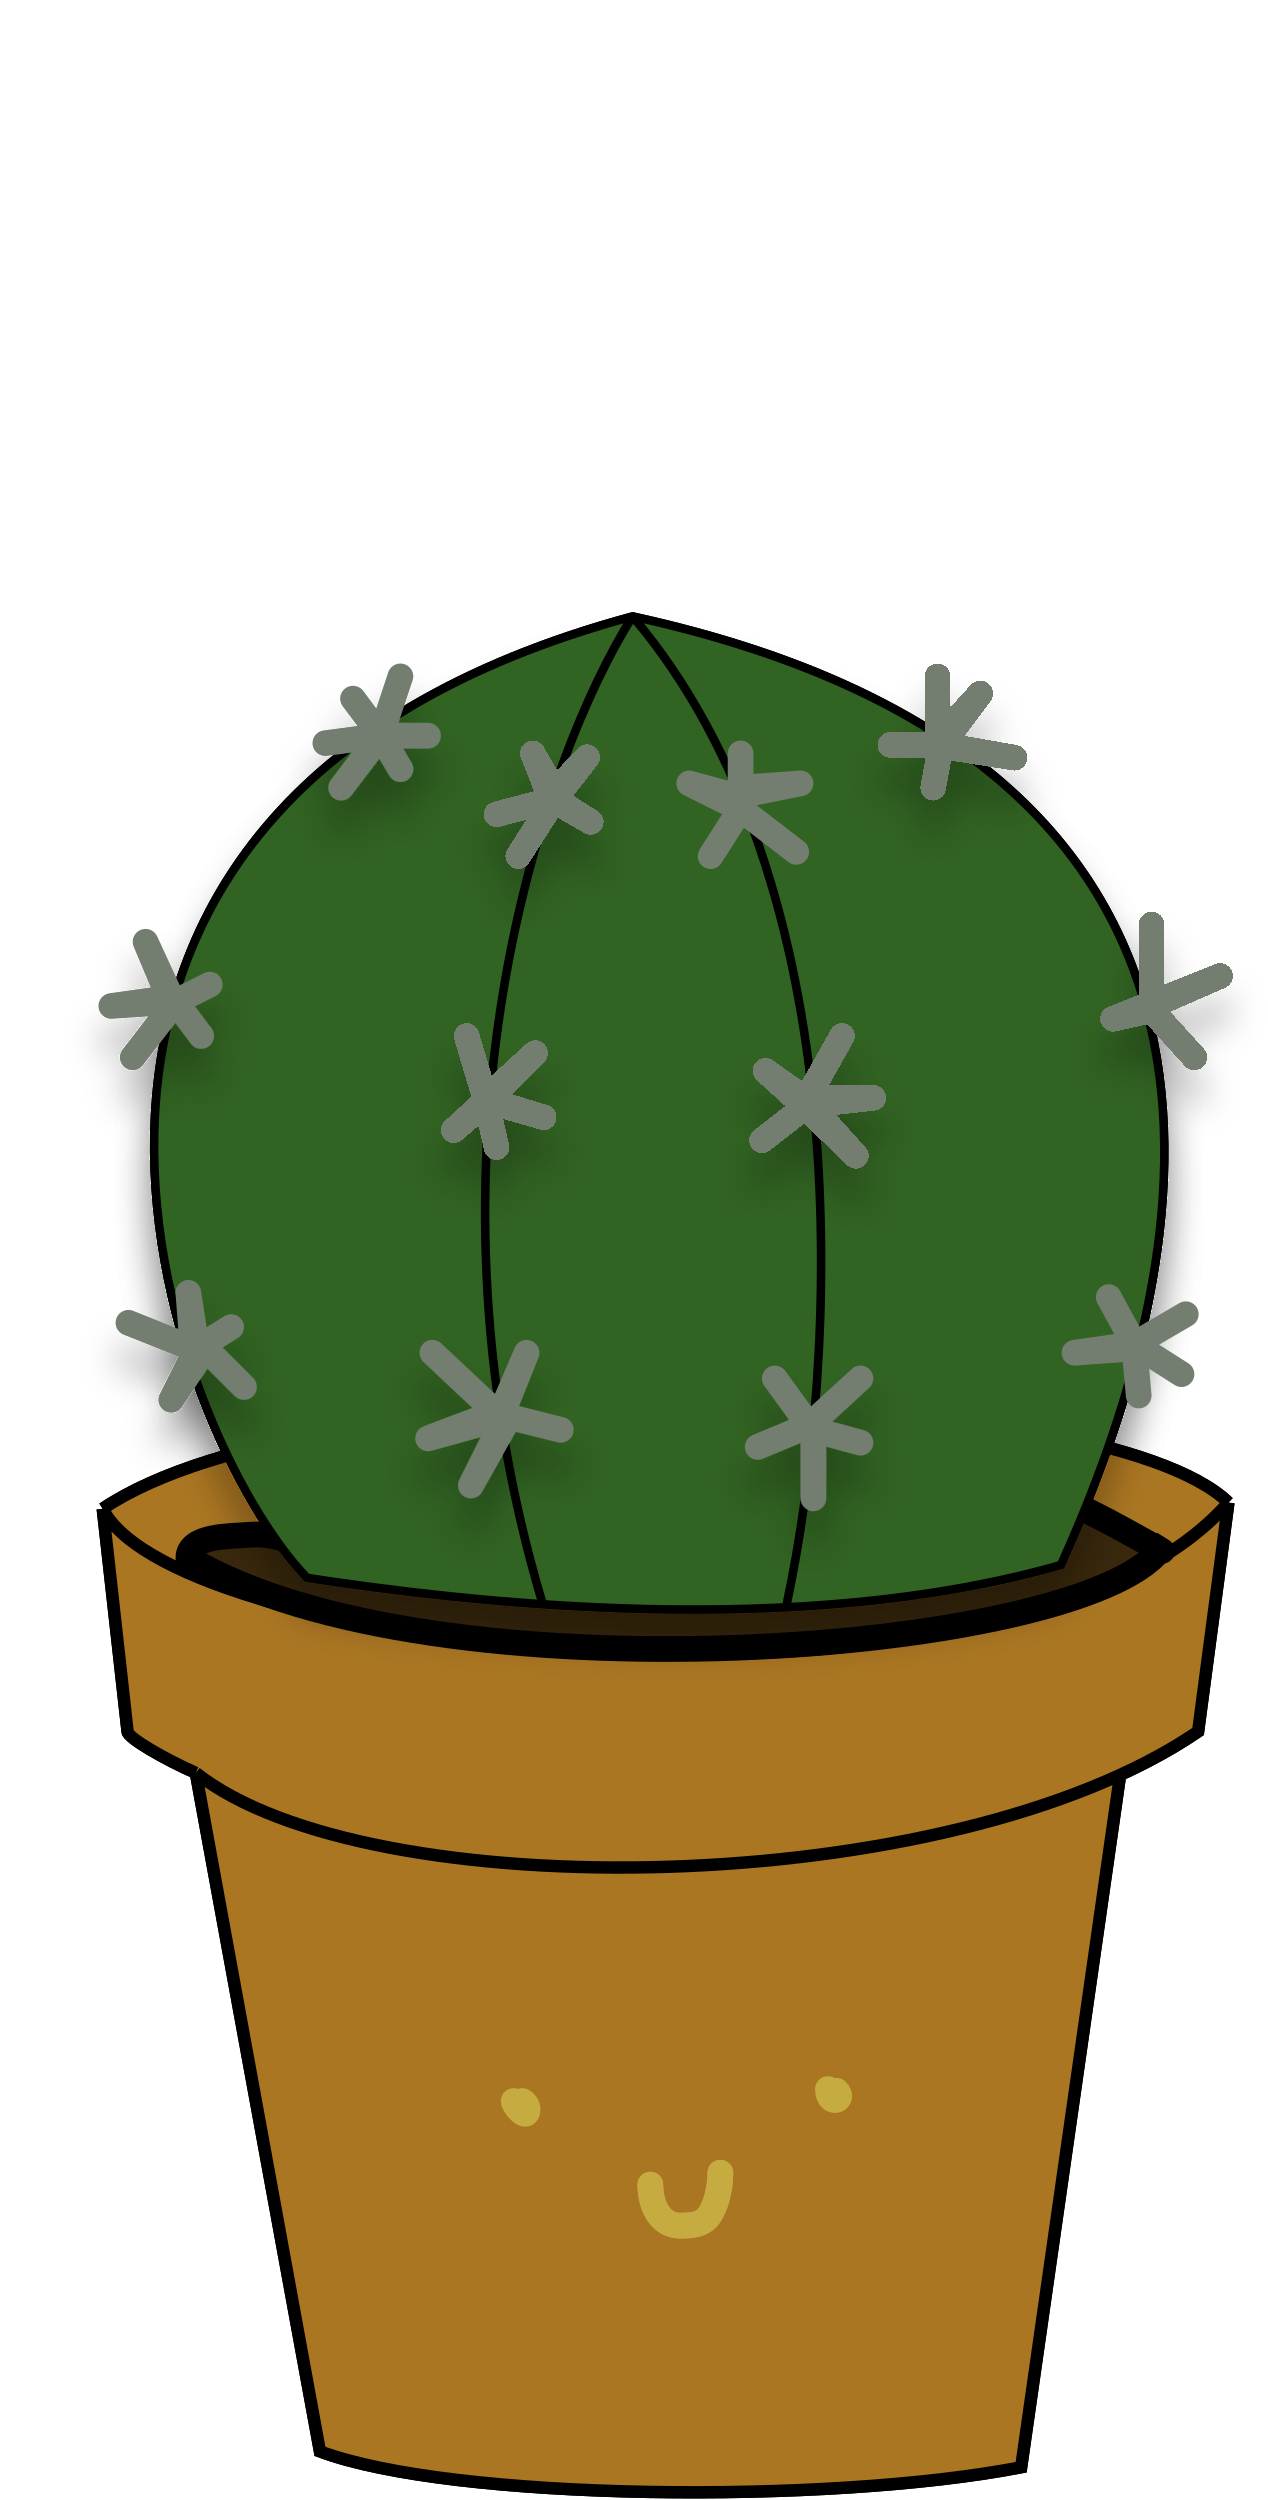
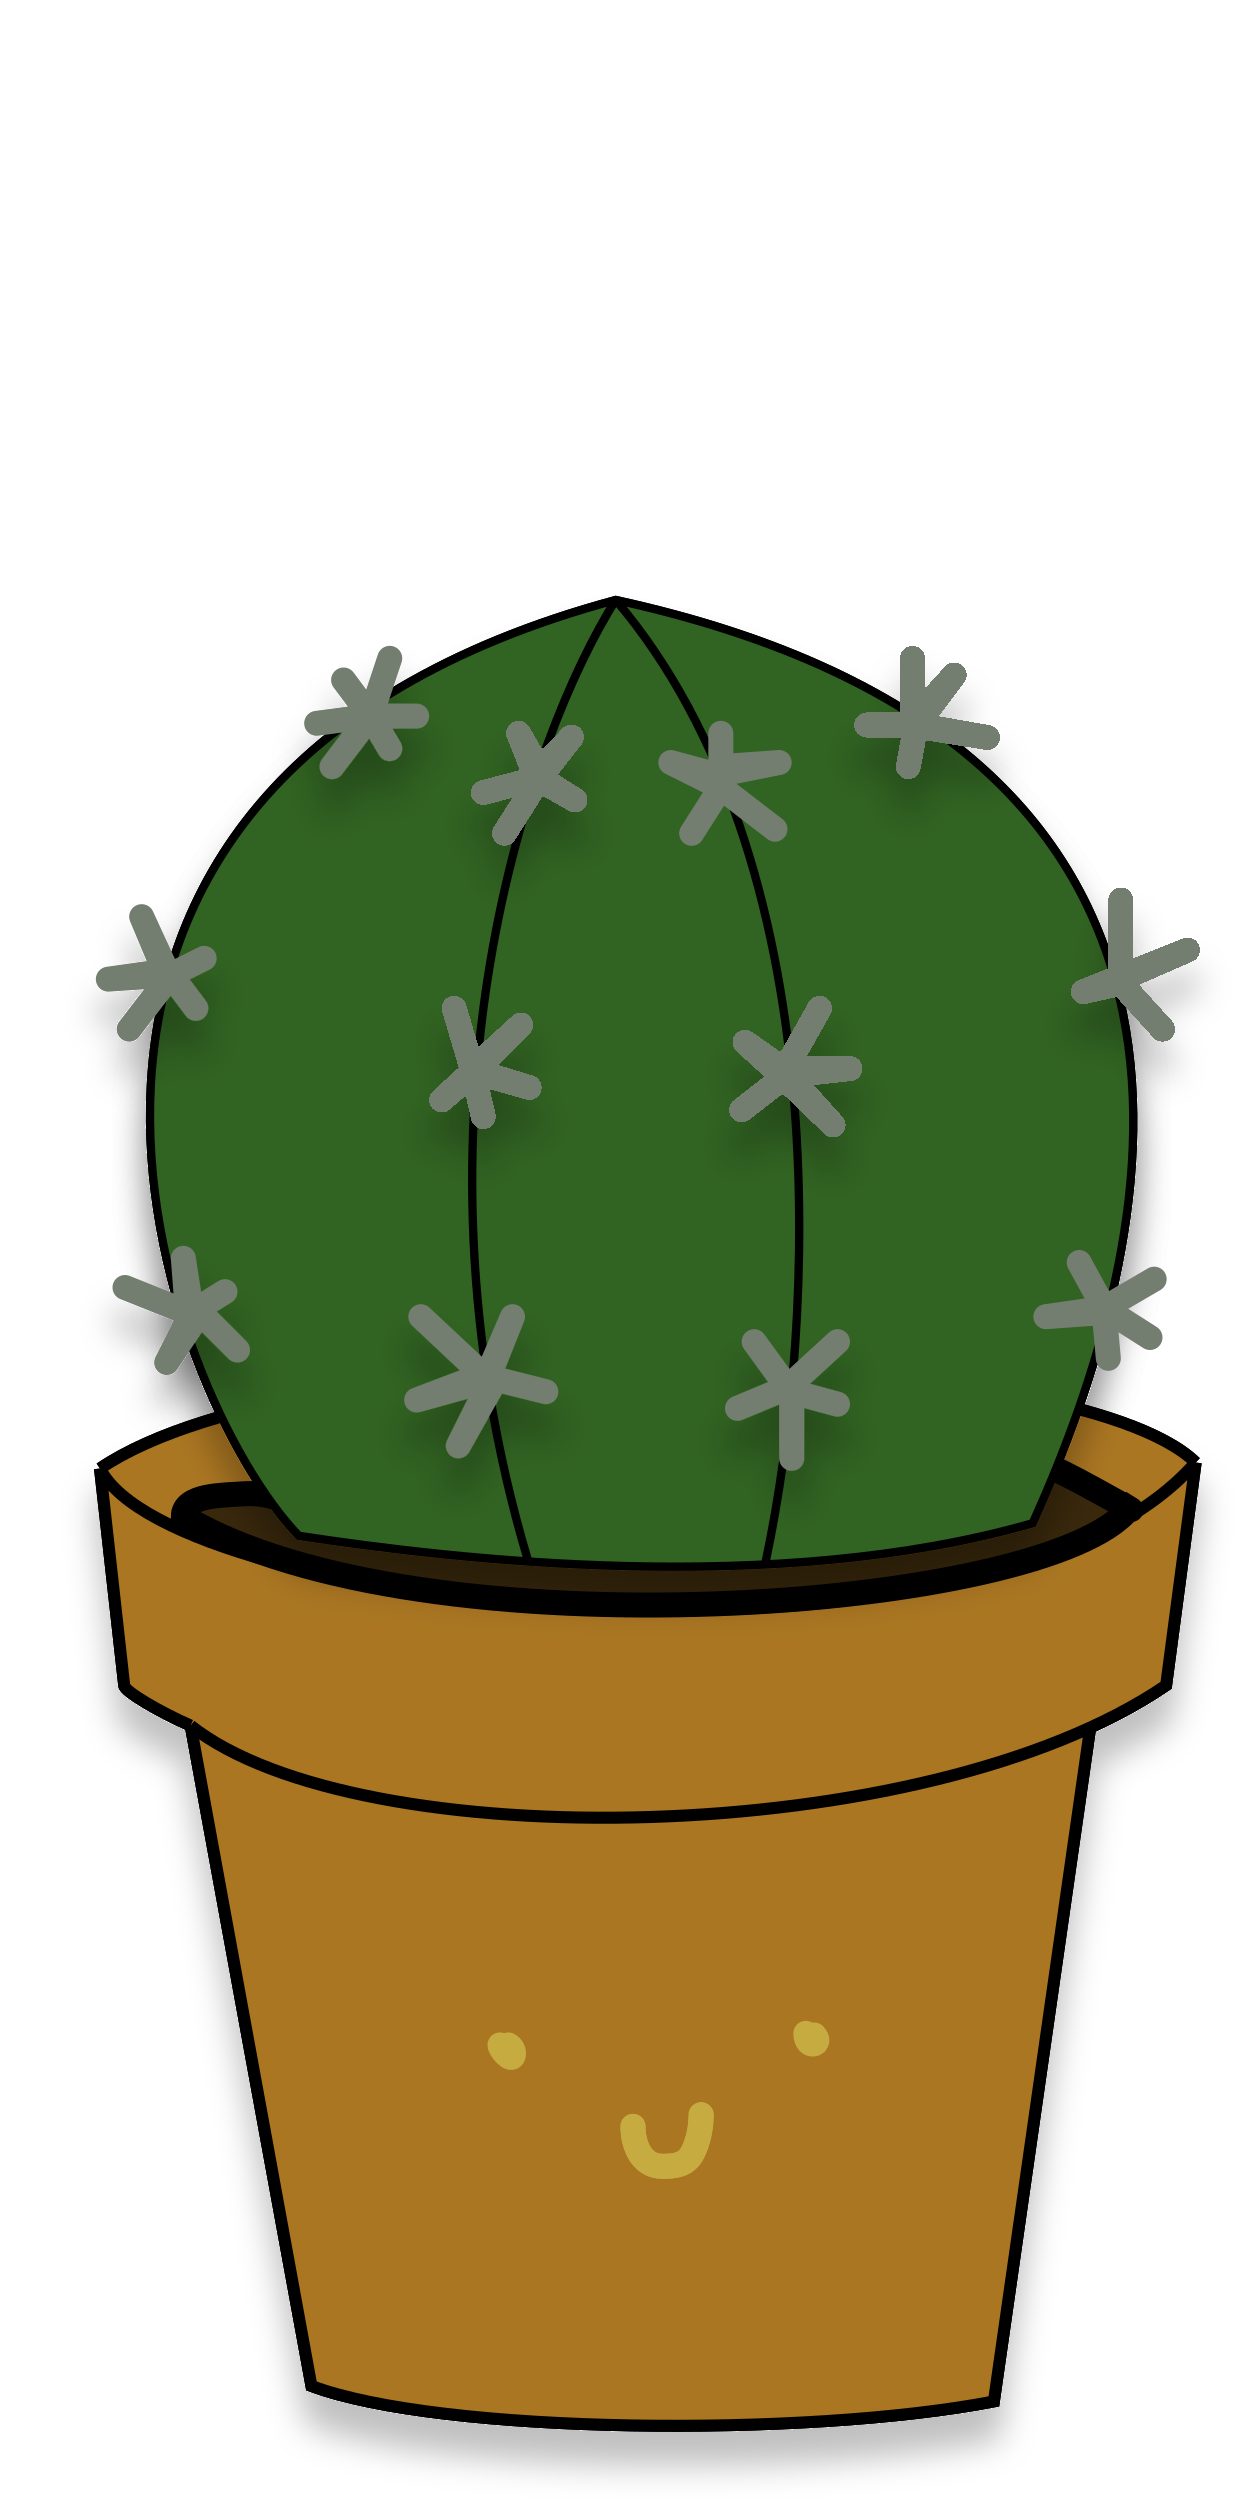
- <svg xmlns="http://www.w3.org/2000/svg" width="148" height="292" viewBox="0 0 148 292" fill="none">
+ <svg xmlns="http://www.w3.org/2000/svg" width="149" height="300" viewBox="0 0 149 300" fill="none">
  <path d="M14.9 202.241L12 176.224C37.496 159 128.496 161 143.479 175.5L139.938 202.241C137.223 204.095 134.164 205.784 130.832 207.309L119.269 288.174C96.8 292.523 52.832 292.118 37.369 286.32L22.869 207.071C19.245 205.486 14.9 202.966 14.9 202.241Z" fill="#AA7622" />
  <path d="M12 176.224L14.9 202.241C14.9 202.966 19.245 205.486 22.869 207.071M12 176.224C20.496 193.5 118.496 204 143.479 175.5M12 176.224C37.496 159 128.496 161 143.479 175.5M22.869 207.071C42.996 223 110.996 222 139.938 202.241L143.479 175.5M22.869 207.071L37.369 286.32C52.832 292.118 96.8 292.523 119.269 288.174L130.866 207.071" stroke="black" stroke-width="1.45" />
  <path d="M21.997 182C21.997 179.305 26.905 179.446 29.018 179.269C30.612 179.136 32.013 179.342 33.504 179.847C34.594 180.216 35.629 180.747 36.82 180.767C39.13 180.806 40.323 178.626 42.379 177.87C44.448 177.109 46.609 176.388 48.87 176.363C50.026 176.35 51.212 176.268 52.316 176.627L52.356 176.64C53.099 176.882 53.444 176.994 54.115 176.51C56.066 175.1 57.863 172.599 60.768 173.055C61.446 173.161 61.947 173.581 62.567 173.799C63.382 174.085 64.251 174.054 65.103 174.161C67.473 174.458 69.887 174.425 72.276 174.425C74.316 174.425 76.322 175.317 78.138 176.079C80.421 177.036 83.946 177.382 86.363 176.852C87.748 176.548 89.013 175.744 90.448 175.668C91.746 175.599 92.352 176.063 93.493 176.539C96.501 177.793 100.393 177.757 103.527 176.93C106.23 176.217 109.092 174.953 111.925 174.953C113.272 174.953 114.193 175.044 115.382 175.658C116.327 176.146 117.181 176.884 118.199 177.244C120.833 178.174 122.988 176.39 125.362 175.854C126.076 175.693 133.955 180.188 135.479 181.022C135.485 181.015 135.491 181.007 135.496 181C135.837 181.21 135.793 181.194 135.479 181.022C125.905 193.24 50.479 198.99 21.997 182Z" fill="#39280C" />
  <path d="M21.997 182C21.997 179.305 26.905 179.446 29.018 179.269C30.612 179.136 32.013 179.342 33.504 179.847C34.594 180.216 35.629 180.747 36.82 180.767C39.13 180.806 40.323 178.626 42.379 177.87C44.448 177.109 46.609 176.388 48.87 176.363C50.026 176.35 51.212 176.268 52.316 176.627C53.086 176.878 53.432 177.003 54.115 176.51C56.066 175.1 57.863 172.599 60.768 173.055C61.446 173.161 61.947 173.581 62.567 173.799C63.382 174.085 64.251 174.054 65.103 174.161C67.473 174.458 69.887 174.425 72.276 174.425C74.316 174.425 76.322 175.317 78.138 176.079C80.421 177.036 83.946 177.382 86.363 176.852C87.748 176.548 89.013 175.744 90.448 175.668C91.746 175.599 92.352 176.063 93.493 176.539C96.501 177.793 100.393 177.757 103.527 176.93C106.23 176.217 109.092 174.953 111.925 174.953C113.272 174.953 114.193 175.044 115.382 175.658C116.327 176.146 117.181 176.884 118.199 177.244C120.833 178.174 122.988 176.39 125.362 175.854C126.223 175.66 137.496 182.233 135.496 181C125.996 193.233 50.496 199 21.997 182Z" stroke="black" stroke-width="3" stroke-linecap="round" />
  <g filter="url(#filter0_d_10_272)">
    <path d="M73.886 72C154.446 89.625 138.935 149.548 123.923 182.783C93.1 191.646 54.538 187.147 35.858 184.294C19.846 167.676 -8.175 94.157 73.886 72Z" fill="#316322" />
    <path d="M73.886 72C63.712 88.114 47.366 133.736 63.378 187.315M73.886 72C100.406 103.221 98.071 158.277 91.899 187.315M73.886 72C154.446 89.625 138.935 149.548 123.923 182.783C93.1 191.646 54.538 187.147 35.858 184.294C19.846 167.676 -8.175 94.157 73.886 72Z" stroke="black" />
  </g>
  <path d="M75.958 255.168C75.958 257.357 76.946 259.955 79.46 259.955C80.934 259.955 82.305 259.86 83.095 258.36C83.797 257.025 84.136 255.265 84.136 253.772" stroke="#C6AB40" stroke-width="3" stroke-linecap="round" />
  <path d="M59.673 254.981C60.173 254.981 60.617 254.921 61.097 254.797C61.353 254.731 61.582 254.72 61.846 254.72C62.121 254.72 62.396 254.72 62.672 254.72" stroke="#E59ECB" stroke-width="5" stroke-linecap="round" />
  <path d="M96 253.261C96.5 253.261 96.944 253.201 97.424 253.077C97.68 253.011 97.909 253 98.173 253C98.448 253 98.723 253 98.999 253" stroke="#E59ECB" stroke-width="5" stroke-linecap="round" />
  <path d="M101.185 241C101.059 241.013 100.931 241.105 100.827 241.163C100.333 241.439 98.983 242.207 98.5 242.5C97.337 243.206 97.019 243.388 95.886 244.144C95.305 244.531 94.689 244.844 94.115 245.226C94.077 245.252 93.943 245.314 94.027 245.354C94.402 245.532 94.782 245.695 95.152 245.885C96.671 246.666 98.145 246.968 99.5 248C99.99 248.373 100.141 248.5 100.827 248.5" stroke="#C6AB40" stroke-width="3" stroke-linecap="round" />
  <path d="M57 242C57.127 242.013 57.254 242.105 57.359 242.163C57.852 242.439 59.203 243.207 59.685 243.5C60.849 244.206 61.166 244.388 62.299 245.144C62.88 245.531 63.496 245.844 64.07 246.226C64.108 246.252 64.242 246.314 64.158 246.354C63.783 246.532 63.403 246.695 63.033 246.885C61.514 247.666 60.04 247.968 58.685 249C58.195 249.373 58.044 249.5 57.359 249.5" stroke="#C6AB40" stroke-width="3" stroke-linecap="round" />
-   <path d="M14.9 202.241L12 176.224C37.496 159 128.496 161 143.479 175.5L139.938 202.241C137.223 204.095 134.164 205.784 130.832 207.309L119.269 288.174C96.8 292.523 52.832 292.118 37.369 286.32L22.869 207.071C19.245 205.486 14.9 202.966 14.9 202.241Z" fill="#AA7622" />
-   <path d="M12 176.224L14.9 202.241C14.9 202.966 19.245 205.486 22.869 207.071M12 176.224C20.496 193.5 118.496 204 143.479 175.5M12 176.224C37.496 159 128.496 161 143.479 175.5M22.869 207.071C42.996 223 110.996 222 139.938 202.241L143.479 175.5M22.869 207.071L37.369 286.32C52.832 292.118 96.8 292.523 119.269 288.174L130.866 207.071" stroke="black" stroke-width="1.45" />
+   <g filter="url(#filter1_d_10_272)">
+     <path d="M14.9 202.241L12 176.224C37.496 159 128.496 161 143.479 175.5L139.938 202.241C137.223 204.095 134.164 205.784 130.832 207.309L119.269 288.174C96.8 292.523 52.832 292.118 37.369 286.32L22.869 207.071C19.245 205.486 14.9 202.966 14.9 202.241Z" fill="#AA7622" />
+     <path d="M12 176.224L14.9 202.241C14.9 202.966 19.245 205.486 22.869 207.071M12 176.224C20.496 193.5 118.496 204 143.479 175.5M12 176.224C37.496 159 128.496 161 143.479 175.5M22.869 207.071C42.996 223 110.996 222 139.938 202.241L143.479 175.5M22.869 207.071L37.369 286.32C52.832 292.118 96.8 292.523 119.269 288.174L130.866 207.071" stroke="black" stroke-width="1.45" />
+   </g>
  <path d="M21.997 182C21.997 179.305 26.905 179.446 29.018 179.269C30.612 179.136 32.013 179.342 33.504 179.847C34.594 180.216 35.629 180.747 36.82 180.767C39.13 180.806 40.323 178.626 42.379 177.87C44.448 177.109 46.609 176.388 48.87 176.363C50.026 176.35 51.212 176.268 52.316 176.627L52.356 176.64C53.099 176.882 53.444 176.994 54.115 176.51C56.066 175.1 57.863 172.599 60.768 173.055C61.446 173.161 61.947 173.581 62.567 173.799C63.382 174.085 64.251 174.054 65.103 174.161C67.473 174.458 69.887 174.425 72.276 174.425C74.316 174.425 76.322 175.317 78.138 176.079C80.421 177.036 83.946 177.382 86.363 176.852C87.748 176.548 89.013 175.744 90.448 175.668C91.746 175.599 92.352 176.063 93.493 176.539C96.501 177.793 100.393 177.757 103.527 176.93C106.23 176.217 109.092 174.953 111.925 174.953C113.272 174.953 114.193 175.044 115.382 175.658C116.327 176.146 117.181 176.884 118.199 177.244C120.833 178.174 122.988 176.39 125.362 175.854C126.076 175.693 133.955 180.188 135.479 181.022C135.485 181.015 135.491 181.007 135.496 181C135.837 181.21 135.793 181.194 135.479 181.022C125.905 193.24 50.479 198.99 21.997 182Z" fill="#39280C" />
  <path d="M21.997 182C21.997 179.305 26.905 179.446 29.018 179.269C30.612 179.136 32.013 179.342 33.504 179.847C34.594 180.216 35.629 180.747 36.82 180.767C39.13 180.806 40.323 178.626 42.379 177.87C44.448 177.109 46.609 176.388 48.87 176.363C50.026 176.35 51.212 176.268 52.316 176.627C53.086 176.878 53.432 177.003 54.115 176.51C56.066 175.1 57.863 172.599 60.768 173.055C61.446 173.161 61.947 173.581 62.567 173.799C63.382 174.085 64.251 174.054 65.103 174.161C67.473 174.458 69.887 174.425 72.276 174.425C74.316 174.425 76.322 175.317 78.138 176.079C80.421 177.036 83.946 177.382 86.363 176.852C87.748 176.548 89.013 175.744 90.448 175.668C91.746 175.599 92.352 176.063 93.493 176.539C96.501 177.793 100.393 177.757 103.527 176.93C106.23 176.217 109.092 174.953 111.925 174.953C113.272 174.953 114.193 175.044 115.382 175.658C116.327 176.146 117.181 176.884 118.199 177.244C120.833 178.174 122.988 176.39 125.362 175.854C126.223 175.66 137.496 182.233 135.496 181C125.996 193.233 50.496 199 21.997 182Z" stroke="black" stroke-width="3" stroke-linecap="round" />
-   <g filter="url(#filter1_d_10_272)">
+   <g filter="url(#filter2_d_10_272)">
    <path d="M73.886 72C154.446 89.625 138.935 149.548 123.923 182.783C93.1 191.646 54.538 187.147 35.858 184.294C19.846 167.676 -8.175 94.157 73.886 72Z" fill="#316322" />
    <path d="M73.886 72C63.712 88.114 47.366 133.736 63.378 187.315M73.886 72C100.406 103.221 98.071 158.277 91.899 187.315M73.886 72C154.446 89.625 138.935 149.548 123.923 182.783C93.1 191.646 54.538 187.147 35.858 184.294C19.846 167.676 -8.175 94.157 73.886 72Z" stroke="black" />
  </g>
  <path d="M75.958 255.168C75.958 257.357 76.946 259.955 79.46 259.955C80.934 259.955 82.305 259.86 83.095 258.36C83.797 257.025 84.136 255.265 84.136 253.772" stroke="#C6AB40" stroke-width="3" stroke-linecap="round" />
  <path d="M60 245.396C60 245.919 61.364 247.455 61.585 246.682C61.735 246.156 61.438 245.616 60.997 245.396" stroke="#C6AB40" stroke-width="3" stroke-linecap="round" />
  <path d="M96.703 244C96.703 246.043 98.816 245.315 97.701 244.199" stroke="#C6AB40" stroke-width="3" stroke-linecap="round" />
  <path d="M75.958 255.168C75.958 257.357 76.946 259.955 79.46 259.955C80.934 259.955 82.305 259.86 83.095 258.36C83.797 257.025 84.136 255.265 84.136 253.772" stroke="#C6AB40" stroke-width="3" stroke-linecap="round" />
-   <g filter="url(#filter2_d_10_272)">
+   <g filter="url(#filter3_d_10_272)">
    <path d="M44.462 85.933L46.769 79M44.462 85.933L41.231 81.6M44.462 85.933L38 86.8M44.462 85.933L39.846 92M44.462 85.933L46.769 89.833M44.462 85.933H50" stroke="#737D70" stroke-width="3" stroke-linecap="round" stroke-linejoin="round" />
  </g>
-   <g filter="url(#filter3_d_10_272)">
+   <g filter="url(#filter4_d_10_272)">
    <path d="M19.5 116L17 110L20 116.5L13 117.5L20.5 117M20.5 117L15.5 123.5M20.5 117L23.5 121M20.5 117L24.5 115" stroke="#737D70" stroke-width="3" stroke-linecap="round" stroke-linejoin="round" />
  </g>
-   <g filter="url(#filter4_d_10_272)">
+   <g filter="url(#filter5_d_10_272)">
    <path d="M15 154.5L22.5 157.5L22 151L23 157.5M23 157.5L27 155M23 157.5L20 163.5L24 157.5L28.5 162" stroke="#737D70" stroke-width="3" stroke-linecap="round" stroke-linejoin="round" />
  </g>
-   <g filter="url(#filter5_d_10_272)">
+   <g filter="url(#filter6_d_10_272)">
    <path d="M56.5 129L53 132L56.746 128.57M56.746 128.57L63.5 130.5L57 128.5L62.5 123L56.5 128.5L56.746 128.57ZM56.746 128.57L58 134M56.746 128.57L54.5 121" stroke="#737D70" stroke-width="3" stroke-linecap="round" stroke-linejoin="round" shape-rendering="crispEdges" />
  </g>
-   <g filter="url(#filter6_d_10_272)">
+   <g filter="url(#filter7_d_10_272)">
    <path d="M64.769 93.333L68.577 88.444L64.769 92.444L62.231 88L64.346 93.333L69 96L64.769 93.333ZM64.769 93.333L58 95.111M64.769 93.333L60.538 100" stroke="#737D70" stroke-width="3" stroke-linecap="round" stroke-linejoin="round" shape-rendering="crispEdges" />
  </g>
-   <g filter="url(#filter7_d_10_272)">
+   <g filter="url(#filter8_d_10_272)">
    <path d="M58.5 165L61.5 158L58.5 165.5L57.967 165M50.5 158L57.967 165M57.967 165L50 168L59 165.5L55 173.5L59.5 165.5L65.5 167" stroke="#737D70" stroke-width="3" stroke-linecap="round" stroke-linejoin="round" />
  </g>
-   <g filter="url(#filter8_d_10_272)">
+   <g filter="url(#filter9_d_10_272)">
    <path d="M98.344 121L94.281 128.226H102L94.281 129.084M93.875 129.129L99.969 135L93.875 128.226L89.406 125.065L93.875 129.129ZM93.875 129.129L94.281 129.084M89 133.194L94.281 129.084" stroke="#737D70" stroke-width="3" stroke-linecap="round" stroke-linejoin="round" shape-rendering="crispEdges" />
  </g>
  <path d="M86.5 88V92L93.5 91.5L86 93L80.5 91.5L86.5 94.5M86.5 94.5L83 100M86.5 94.5L93 99.5" stroke="#737D70" stroke-width="3" stroke-linecap="round" stroke-linejoin="round" />
-   <g filter="url(#filter9_d_10_272)">
+   <g filter="url(#filter10_d_10_272)">
    <path d="M109.5 79V86.5L114.5 81L110 87L118.5 88.5L109.212 87.034M109.212 87.034L109 87H104L109.212 87.034ZM109 92L110 86.5" stroke="#737D70" stroke-width="3" stroke-linecap="round" stroke-linejoin="round" shape-rendering="crispEdges" />
  </g>
-   <g filter="url(#filter10_d_10_272)">
+   <g filter="url(#filter11_d_10_272)">
    <path d="M134.5 108V117.5L142.5 114L130 119L134.5 118L139.5 123.5" stroke="#737D70" stroke-width="3" stroke-linecap="round" stroke-linejoin="round" shape-rendering="crispEdges" />
  </g>
-   <g filter="url(#filter11_d_10_272)">
+   <g filter="url(#filter12_d_10_272)">
    <path d="M94.5 166.5L100.5 161M94.5 166.5L90.5 161M94.5 166.5L88.5 169M95 175V167L100.5 168.5" stroke="#737D70" stroke-width="3" stroke-linecap="round" stroke-linejoin="round" />
  </g>
  <path d="M132.5 157L138.5 153.5M132.5 157L138 160.5M132.5 157L129.5 151.5M132.5 157L125.5 158L132.5 157.5L133 163" stroke="#737D70" stroke-width="3" stroke-linecap="round" stroke-linejoin="round" />
  <defs>
    <filter id="filter0_d_10_272" x="13.496" y="71.486" width="127" height="125.014" filterUnits="userSpaceOnUse" color-interpolation-filters="sRGB">
      <feFlood flood-opacity="0" result="BackgroundImageFix" />
      <feColorMatrix in="SourceAlpha" type="matrix" values="0 0 0 0 0 0 0 0 0 0 0 0 0 0 0 0 0 0 127 0" result="hardAlpha" />
      <feOffset dy="4" />
      <feGaussianBlur stdDeviation="2" />
      <feComposite in2="hardAlpha" operator="out" />
      <feColorMatrix type="matrix" values="0 0 0 0 0 0 0 0 0 0 0 0 0 0 0 0 0 0 0.25 0" />
      <feBlend mode="normal" in2="BackgroundImageFix" result="effect1_dropShadow_10_272" />
      <feBlend mode="normal" in="SourceGraphic" in2="effect1_dropShadow_10_272" result="shape" />
    </filter>
-     <filter id="filter1_d_10_272" x="13.496" y="71.486" width="127" height="125.014" filterUnits="userSpaceOnUse" color-interpolation-filters="sRGB">
+     <filter id="filter1_d_10_272" x="7.231" y="163.236" width="141.014" height="136.589" filterUnits="userSpaceOnUse" color-interpolation-filters="sRGB">
      <feFlood flood-opacity="0" result="BackgroundImageFix" />
      <feColorMatrix in="SourceAlpha" type="matrix" values="0 0 0 0 0 0 0 0 0 0 0 0 0 0 0 0 0 0 127 0" result="hardAlpha" />
      <feOffset dy="4" />
      <feGaussianBlur stdDeviation="2" />
      <feComposite in2="hardAlpha" operator="out" />
      <feColorMatrix type="matrix" values="0 0 0 0 0 0 0 0 0 0 0 0 0 0 0 0 0 0 0.25 0" />
      <feBlend mode="normal" in2="BackgroundImageFix" result="effect1_dropShadow_10_272" />
      <feBlend mode="normal" in="SourceGraphic" in2="effect1_dropShadow_10_272" result="shape" />
    </filter>
-     <filter id="filter2_d_10_272" x="32.5" y="77.5" width="23" height="24" filterUnits="userSpaceOnUse" color-interpolation-filters="sRGB">
+     <filter id="filter2_d_10_272" x="13.496" y="71.486" width="127" height="125.014" filterUnits="userSpaceOnUse" color-interpolation-filters="sRGB">
      <feFlood flood-opacity="0" result="BackgroundImageFix" />
      <feColorMatrix in="SourceAlpha" type="matrix" values="0 0 0 0 0 0 0 0 0 0 0 0 0 0 0 0 0 0 127 0" result="hardAlpha" />
      <feOffset dy="4" />
      <feGaussianBlur stdDeviation="2" />
      <feComposite in2="hardAlpha" operator="out" />
      <feColorMatrix type="matrix" values="0 0 0 0 0 0 0 0 0 0 0 0 0 0 0 0 0 0 0.25 0" />
      <feBlend mode="normal" in2="BackgroundImageFix" result="effect1_dropShadow_10_272" />
      <feBlend mode="normal" in="SourceGraphic" in2="effect1_dropShadow_10_272" result="shape" />
    </filter>
-     <filter id="filter3_d_10_272" x="7.5" y="108.5" width="22.5" height="24.5" filterUnits="userSpaceOnUse" color-interpolation-filters="sRGB">
+     <filter id="filter3_d_10_272" x="32.5" y="77.5" width="23" height="24" filterUnits="userSpaceOnUse" color-interpolation-filters="sRGB">
      <feFlood flood-opacity="0" result="BackgroundImageFix" />
      <feColorMatrix in="SourceAlpha" type="matrix" values="0 0 0 0 0 0 0 0 0 0 0 0 0 0 0 0 0 0 127 0" result="hardAlpha" />
      <feOffset dy="4" />
      <feGaussianBlur stdDeviation="2" />
      <feComposite in2="hardAlpha" operator="out" />
      <feColorMatrix type="matrix" values="0 0 0 0 0 0 0 0 0 0 0 0 0 0 0 0 0 0 0.25 0" />
      <feBlend mode="normal" in2="BackgroundImageFix" result="effect1_dropShadow_10_272" />
      <feBlend mode="normal" in="SourceGraphic" in2="effect1_dropShadow_10_272" result="shape" />
    </filter>
-     <filter id="filter4_d_10_272" x="9.5" y="149.5" width="24.5" height="23.5" filterUnits="userSpaceOnUse" color-interpolation-filters="sRGB">
+     <filter id="filter4_d_10_272" x="7.5" y="108.5" width="22.5" height="24.5" filterUnits="userSpaceOnUse" color-interpolation-filters="sRGB">
      <feFlood flood-opacity="0" result="BackgroundImageFix" />
      <feColorMatrix in="SourceAlpha" type="matrix" values="0 0 0 0 0 0 0 0 0 0 0 0 0 0 0 0 0 0 127 0" result="hardAlpha" />
      <feOffset dy="4" />
      <feGaussianBlur stdDeviation="2" />
      <feComposite in2="hardAlpha" operator="out" />
      <feColorMatrix type="matrix" values="0 0 0 0 0 0 0 0 0 0 0 0 0 0 0 0 0 0 0.25 0" />
      <feBlend mode="normal" in2="BackgroundImageFix" result="effect1_dropShadow_10_272" />
      <feBlend mode="normal" in="SourceGraphic" in2="effect1_dropShadow_10_272" result="shape" />
    </filter>
-     <filter id="filter5_d_10_272" x="47.5" y="119.5" width="21.5" height="24.001" filterUnits="userSpaceOnUse" color-interpolation-filters="sRGB">
+     <filter id="filter5_d_10_272" x="9.5" y="149.5" width="24.5" height="23.5" filterUnits="userSpaceOnUse" color-interpolation-filters="sRGB">
      <feFlood flood-opacity="0" result="BackgroundImageFix" />
      <feColorMatrix in="SourceAlpha" type="matrix" values="0 0 0 0 0 0 0 0 0 0 0 0 0 0 0 0 0 0 127 0" result="hardAlpha" />
      <feOffset dy="4" />
      <feGaussianBlur stdDeviation="2" />
      <feComposite in2="hardAlpha" operator="out" />
      <feColorMatrix type="matrix" values="0 0 0 0 0 0 0 0 0 0 0 0 0 0 0 0 0 0 0.25 0" />
      <feBlend mode="normal" in2="BackgroundImageFix" result="effect1_dropShadow_10_272" />
      <feBlend mode="normal" in="SourceGraphic" in2="effect1_dropShadow_10_272" result="shape" />
    </filter>
-     <filter id="filter6_d_10_272" x="52.5" y="86.5" width="22" height="23" filterUnits="userSpaceOnUse" color-interpolation-filters="sRGB">
+     <filter id="filter6_d_10_272" x="47.5" y="119.5" width="21.5" height="24.001" filterUnits="userSpaceOnUse" color-interpolation-filters="sRGB">
      <feFlood flood-opacity="0" result="BackgroundImageFix" />
      <feColorMatrix in="SourceAlpha" type="matrix" values="0 0 0 0 0 0 0 0 0 0 0 0 0 0 0 0 0 0 127 0" result="hardAlpha" />
      <feOffset dy="4" />
      <feGaussianBlur stdDeviation="2" />
      <feComposite in2="hardAlpha" operator="out" />
      <feColorMatrix type="matrix" values="0 0 0 0 0 0 0 0 0 0 0 0 0 0 0 0 0 0 0.25 0" />
      <feBlend mode="normal" in2="BackgroundImageFix" result="effect1_dropShadow_10_272" />
      <feBlend mode="normal" in="SourceGraphic" in2="effect1_dropShadow_10_272" result="shape" />
    </filter>
-     <filter id="filter7_d_10_272" x="44.5" y="156.5" width="26.501" height="26.501" filterUnits="userSpaceOnUse" color-interpolation-filters="sRGB">
+     <filter id="filter7_d_10_272" x="52.5" y="86.5" width="22" height="23" filterUnits="userSpaceOnUse" color-interpolation-filters="sRGB">
      <feFlood flood-opacity="0" result="BackgroundImageFix" />
      <feColorMatrix in="SourceAlpha" type="matrix" values="0 0 0 0 0 0 0 0 0 0 0 0 0 0 0 0 0 0 127 0" result="hardAlpha" />
      <feOffset dy="4" />
      <feGaussianBlur stdDeviation="2" />
      <feComposite in2="hardAlpha" operator="out" />
      <feColorMatrix type="matrix" values="0 0 0 0 0 0 0 0 0 0 0 0 0 0 0 0 0 0 0.25 0" />
      <feBlend mode="normal" in2="BackgroundImageFix" result="effect1_dropShadow_10_272" />
      <feBlend mode="normal" in="SourceGraphic" in2="effect1_dropShadow_10_272" result="shape" />
    </filter>
-     <filter id="filter8_d_10_272" x="83.5" y="119.5" width="24" height="25" filterUnits="userSpaceOnUse" color-interpolation-filters="sRGB">
+     <filter id="filter8_d_10_272" x="44.5" y="156.5" width="26.501" height="26.501" filterUnits="userSpaceOnUse" color-interpolation-filters="sRGB">
      <feFlood flood-opacity="0" result="BackgroundImageFix" />
      <feColorMatrix in="SourceAlpha" type="matrix" values="0 0 0 0 0 0 0 0 0 0 0 0 0 0 0 0 0 0 127 0" result="hardAlpha" />
      <feOffset dy="4" />
      <feGaussianBlur stdDeviation="2" />
      <feComposite in2="hardAlpha" operator="out" />
      <feColorMatrix type="matrix" values="0 0 0 0 0 0 0 0 0 0 0 0 0 0 0 0 0 0 0.25 0" />
      <feBlend mode="normal" in2="BackgroundImageFix" result="effect1_dropShadow_10_272" />
      <feBlend mode="normal" in="SourceGraphic" in2="effect1_dropShadow_10_272" result="shape" />
    </filter>
-     <filter id="filter9_d_10_272" x="98.5" y="77.5" width="25.5" height="24" filterUnits="userSpaceOnUse" color-interpolation-filters="sRGB">
+     <filter id="filter9_d_10_272" x="83.5" y="119.5" width="24" height="25" filterUnits="userSpaceOnUse" color-interpolation-filters="sRGB">
      <feFlood flood-opacity="0" result="BackgroundImageFix" />
      <feColorMatrix in="SourceAlpha" type="matrix" values="0 0 0 0 0 0 0 0 0 0 0 0 0 0 0 0 0 0 127 0" result="hardAlpha" />
      <feOffset dy="4" />
      <feGaussianBlur stdDeviation="2" />
      <feComposite in2="hardAlpha" operator="out" />
      <feColorMatrix type="matrix" values="0 0 0 0 0 0 0 0 0 0 0 0 0 0 0 0 0 0 0.25 0" />
      <feBlend mode="normal" in2="BackgroundImageFix" result="effect1_dropShadow_10_272" />
      <feBlend mode="normal" in="SourceGraphic" in2="effect1_dropShadow_10_272" result="shape" />
    </filter>
-     <filter id="filter10_d_10_272" x="124.5" y="106.5" width="23.501" height="26.5" filterUnits="userSpaceOnUse" color-interpolation-filters="sRGB">
+     <filter id="filter10_d_10_272" x="98.5" y="77.5" width="25.5" height="24" filterUnits="userSpaceOnUse" color-interpolation-filters="sRGB">
      <feFlood flood-opacity="0" result="BackgroundImageFix" />
      <feColorMatrix in="SourceAlpha" type="matrix" values="0 0 0 0 0 0 0 0 0 0 0 0 0 0 0 0 0 0 127 0" result="hardAlpha" />
      <feOffset dy="4" />
      <feGaussianBlur stdDeviation="2" />
      <feComposite in2="hardAlpha" operator="out" />
      <feColorMatrix type="matrix" values="0 0 0 0 0 0 0 0 0 0 0 0 0 0 0 0 0 0 0.25 0" />
      <feBlend mode="normal" in2="BackgroundImageFix" result="effect1_dropShadow_10_272" />
      <feBlend mode="normal" in="SourceGraphic" in2="effect1_dropShadow_10_272" result="shape" />
    </filter>
-     <filter id="filter11_d_10_272" x="83" y="159.5" width="23.001" height="25" filterUnits="userSpaceOnUse" color-interpolation-filters="sRGB">
+     <filter id="filter11_d_10_272" x="124.5" y="106.5" width="23.501" height="26.5" filterUnits="userSpaceOnUse" color-interpolation-filters="sRGB">
+       <feFlood flood-opacity="0" result="BackgroundImageFix" />
+       <feColorMatrix in="SourceAlpha" type="matrix" values="0 0 0 0 0 0 0 0 0 0 0 0 0 0 0 0 0 0 127 0" result="hardAlpha" />
+       <feOffset dy="4" />
+       <feGaussianBlur stdDeviation="2" />
+       <feComposite in2="hardAlpha" operator="out" />
+       <feColorMatrix type="matrix" values="0 0 0 0 0 0 0 0 0 0 0 0 0 0 0 0 0 0 0.25 0" />
+       <feBlend mode="normal" in2="BackgroundImageFix" result="effect1_dropShadow_10_272" />
+       <feBlend mode="normal" in="SourceGraphic" in2="effect1_dropShadow_10_272" result="shape" />
+     </filter>
+     <filter id="filter12_d_10_272" x="83" y="159.5" width="23.001" height="25" filterUnits="userSpaceOnUse" color-interpolation-filters="sRGB">
      <feFlood flood-opacity="0" result="BackgroundImageFix" />
      <feColorMatrix in="SourceAlpha" type="matrix" values="0 0 0 0 0 0 0 0 0 0 0 0 0 0 0 0 0 0 127 0" result="hardAlpha" />
      <feOffset dy="4" />
      <feGaussianBlur stdDeviation="2" />
      <feComposite in2="hardAlpha" operator="out" />
      <feColorMatrix type="matrix" values="0 0 0 0 0 0 0 0 0 0 0 0 0 0 0 0 0 0 0.25 0" />
      <feBlend mode="normal" in2="BackgroundImageFix" result="effect1_dropShadow_10_272" />
      <feBlend mode="normal" in="SourceGraphic" in2="effect1_dropShadow_10_272" result="shape" />
    </filter>
  </defs>
</svg>
